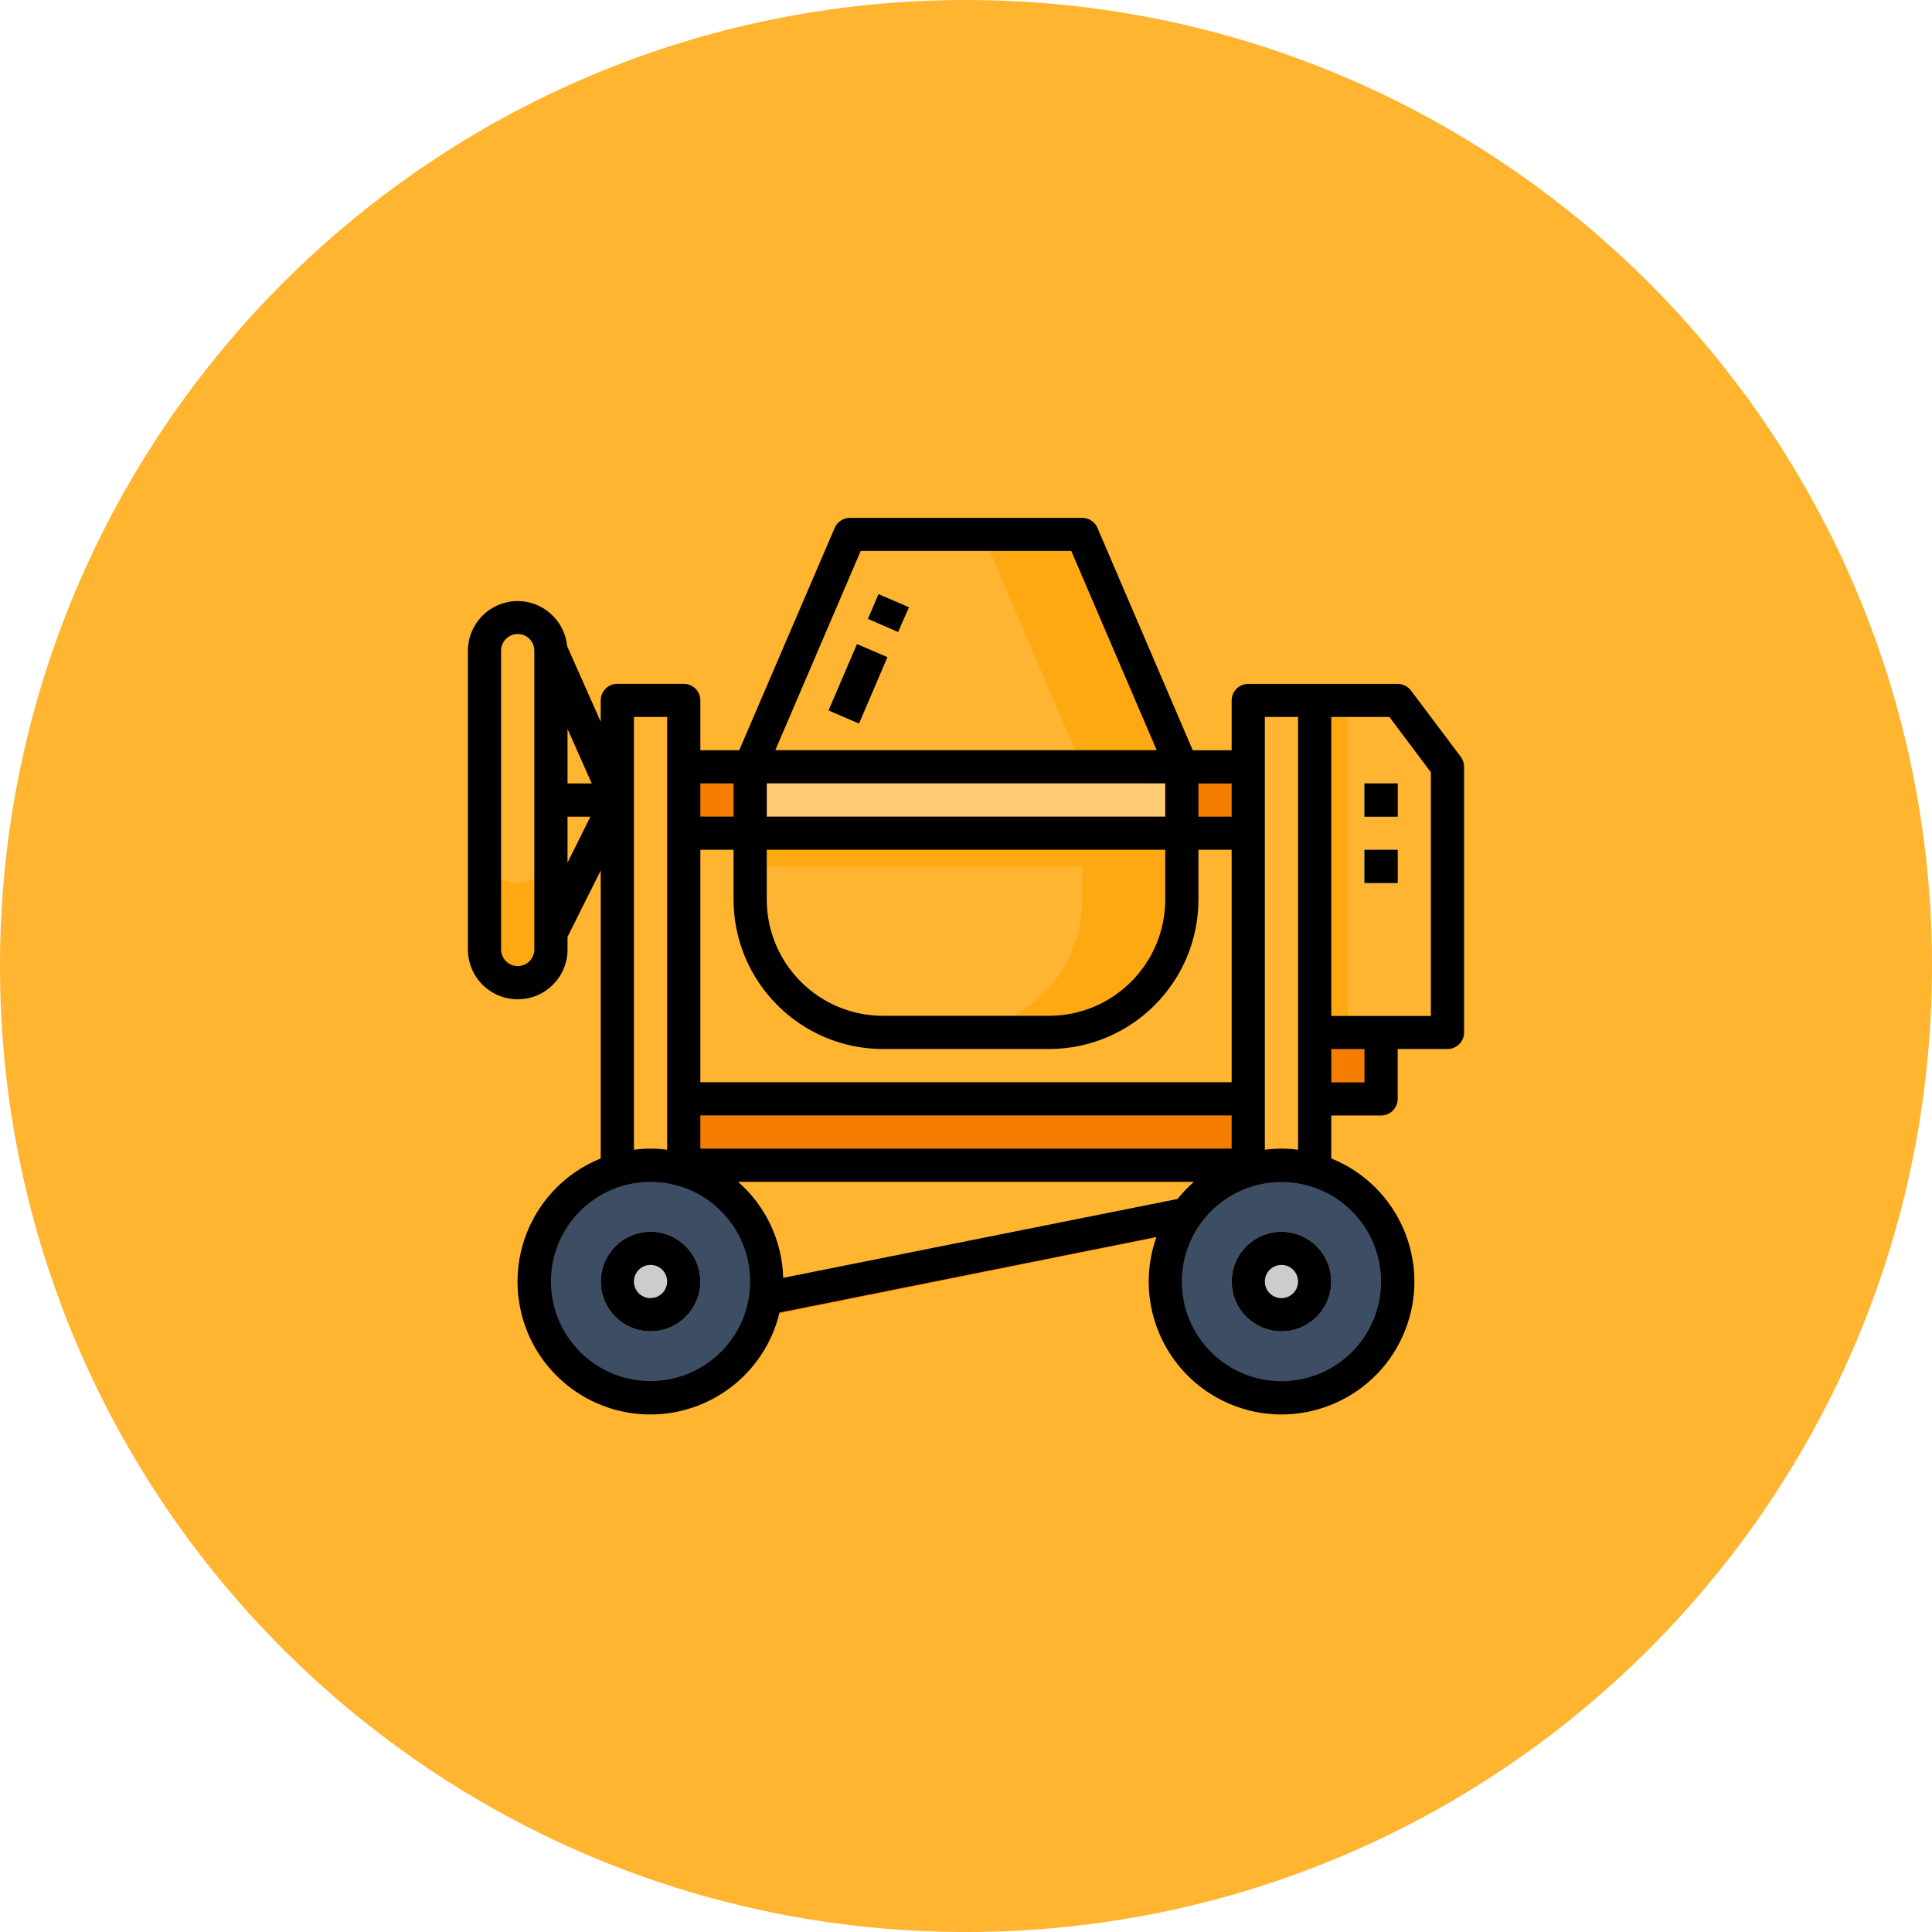
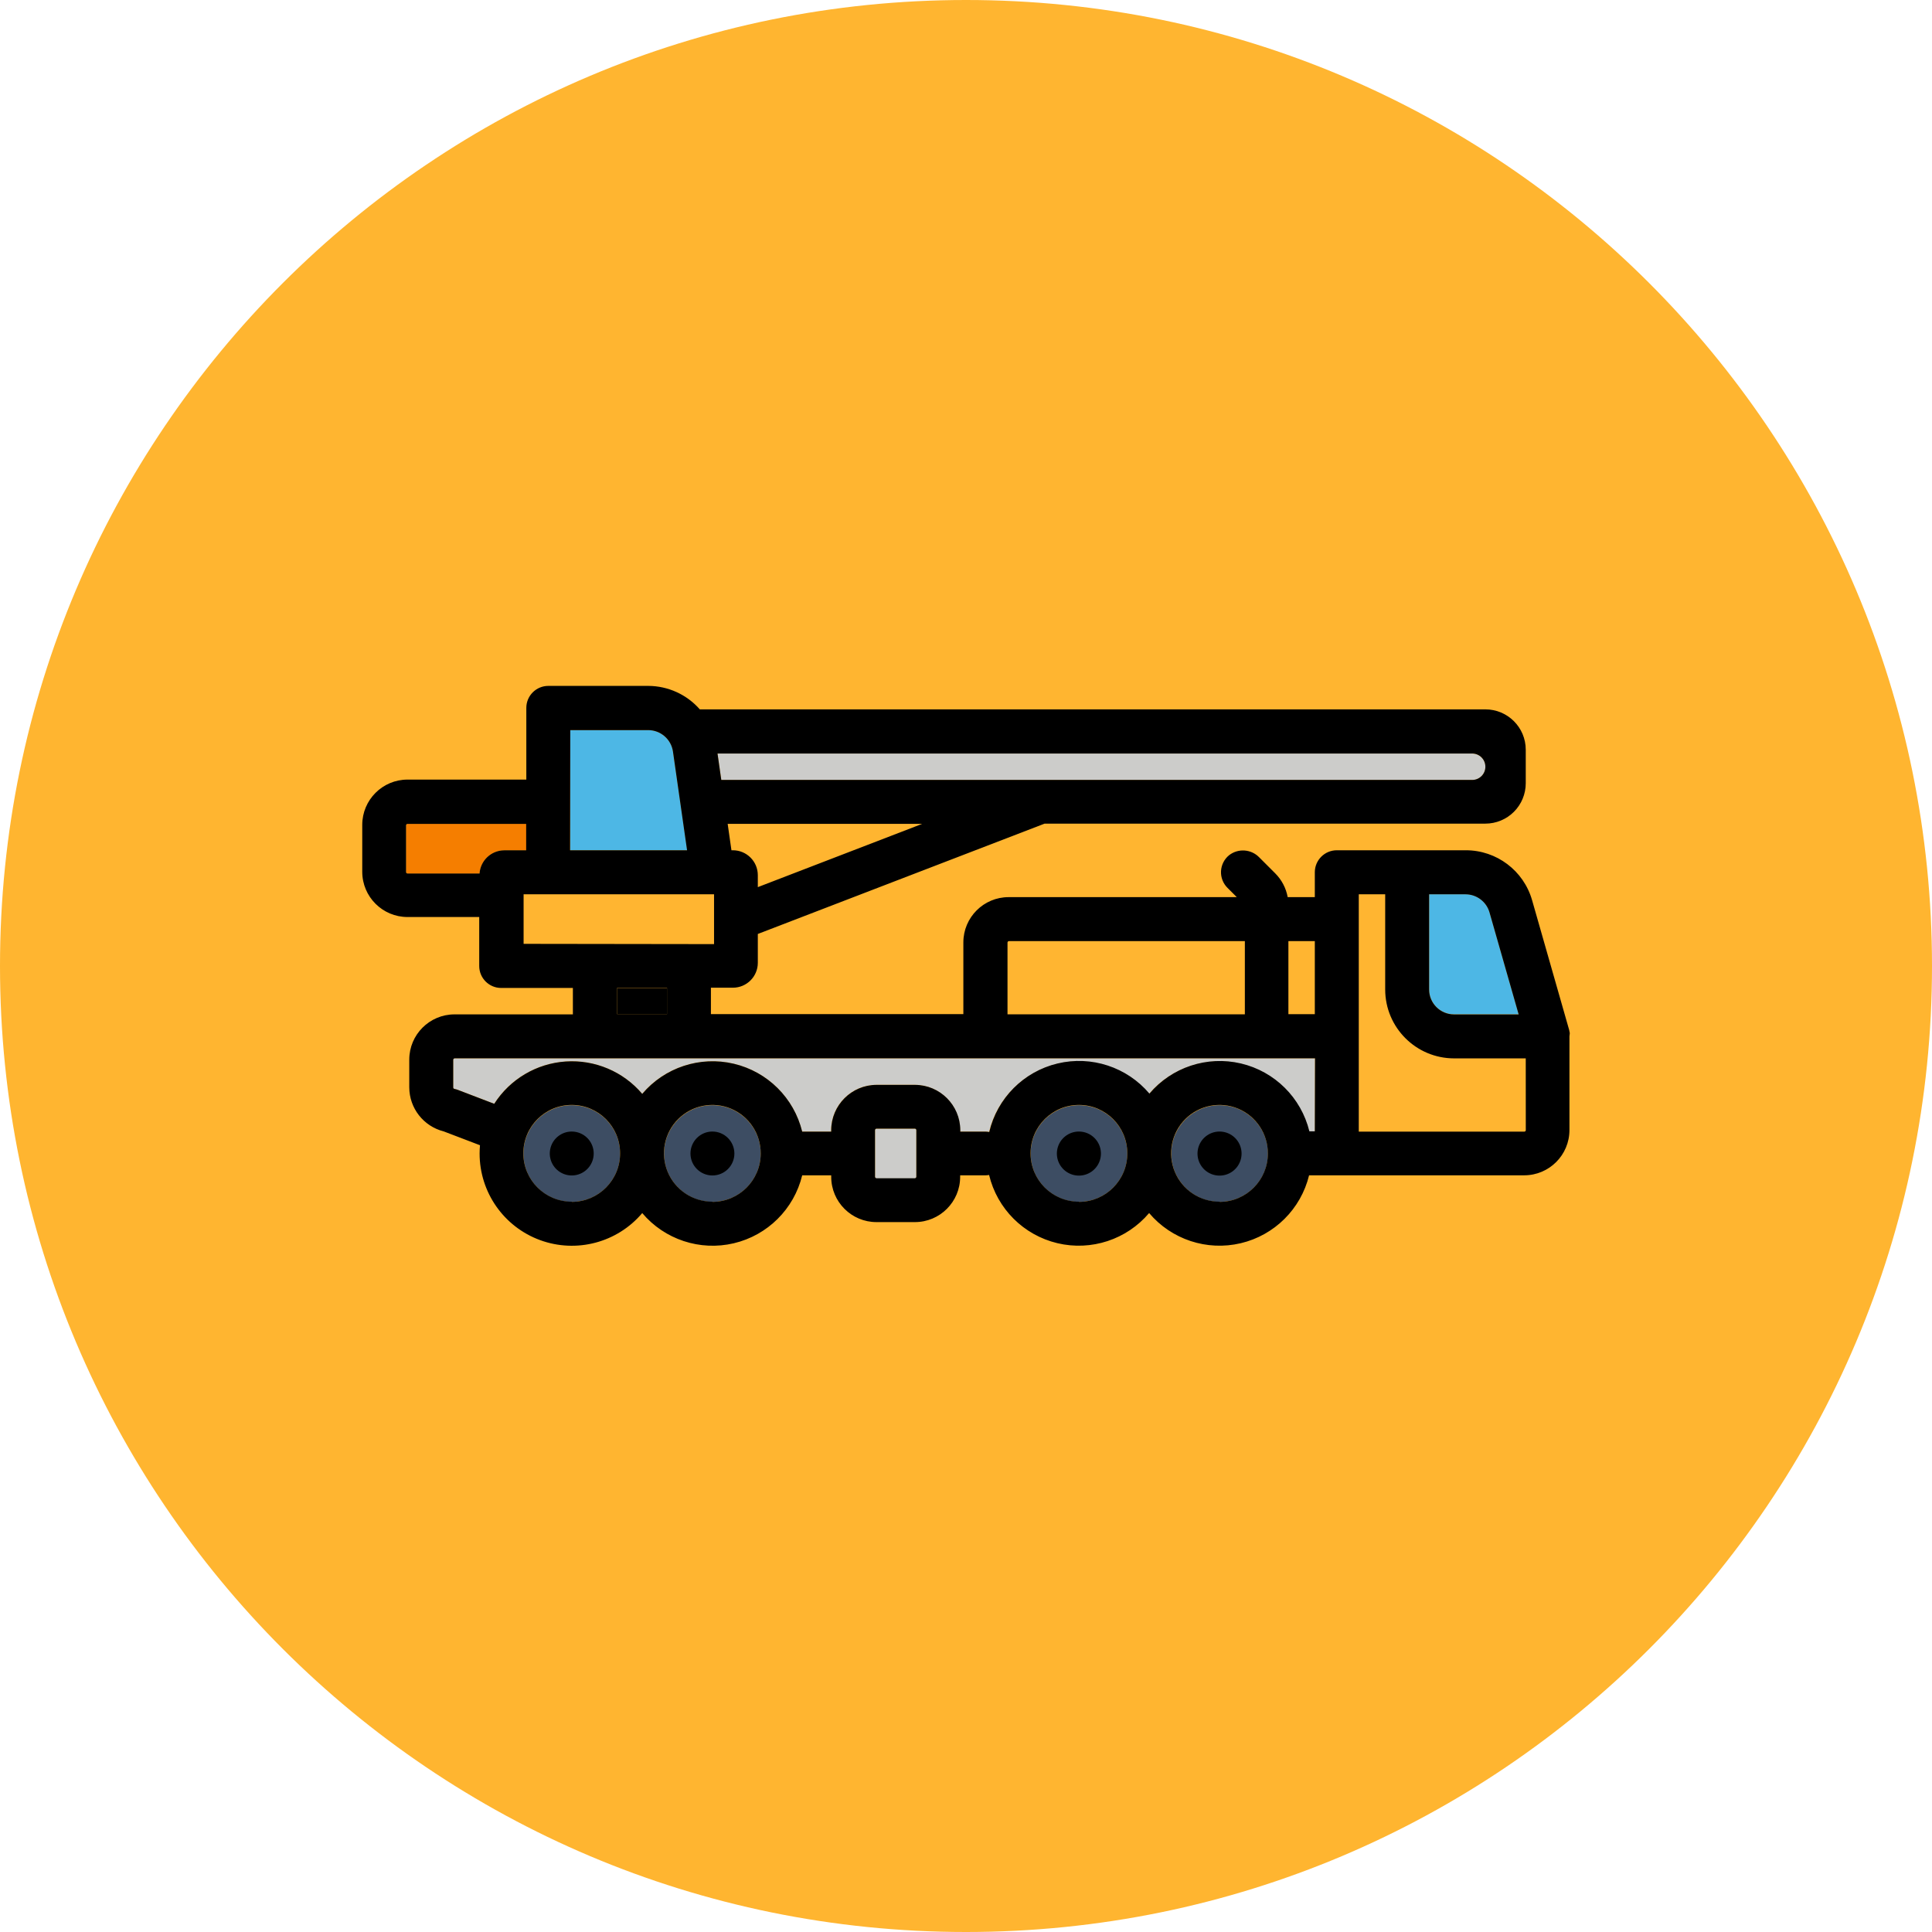
<svg xmlns="http://www.w3.org/2000/svg" viewBox="0 0 512 512">
  <circle cx="256" cy="256" fill="#ffb530" r="256" />
-   <g fill="#f57e00">
-     <path d="m167.62 210.23-17.62-39.6a4.44 4.44 0 0 0 -4.2-2.61l-8.8.36.36 8.8 5.81-.24 13.64 30.68h-15.21v8.8h14.88l-13.2 26.4h-5v8.8h7.72a4.4 4.4 0 0 0 3.94-2.44l17.6-35.2a4.43 4.43 0 0 0 .08-3.75z" />
-     <path d="m188.58 342.72 141.62-28.58 1.75 8.62-141.63 28.58z" />
-     <path d="m181.2 203.22h17.6v17.6h-17.6z" />
-     <path d="m313.2 203.22h17.6v17.6h-17.6z" />
-     <path d="m181.2 291.22h149.6v17.6h-149.6z" />
+   <circle cx="151.52" cy="305.7" fill="#3d4d63" r="12.81" />
+   <path d="m127.08 231.54a6.6 6.6 0 0 1 6.58-6.21h5.82v-7h-31.48a.39.39 0 0 0 -.39.39v12.42a.38.38 0 0 0 .39.39z" fill="#f57e00" />
+   <circle cx="188.79" cy="305.7" fill="#3d4d63" r="12.81" />
+   <path d="m347 299.87h1.48v-19.41h-228a.4.4 0 0 0 -.39.39v7.33a.39.39 0 0 0 .31.38 6 6 0 0 1 .94.27l9.62 3.68a24.43 24.43 0 0 1 39.22-2.63 24.44 24.44 0 0 1 42.39 10h7.69v-.39a12.05 12.05 0 0 1 12-12h10.17a12.05 12.05 0 0 1 12 12v.39h6.6a5.47 5.47 0 0 1 1.07.11 24.44 24.44 0 0 1 42.41-10.1 24.44 24.44 0 0 1 42.39 10z" fill="#ccccca" />
+   <path d="m178.34 199.16a6.64 6.64 0 0 0 -6.54-5.67h-20.67v31.84h31z" fill="#4db7e5" />
+   <circle cx="285.94" cy="305.7" fill="#3d4d63" r="12.81" />
+   <rect fill="#ccccca" height="13.2" rx=".39" width="10.95" x="231.89" y="299.1" />
+   <circle cx="323.21" cy="305.7" fill="#3d4d63" r="12.81" />
+   <path d="m163.56 261.82h13.2v6.99h-13.2z" />
+   <path d="m390.15 199.7h-200l1 7h199a3.5 3.5 0 0 0 0-7z" fill="#ccccca" />
+   <g fill="#ffb531">
+     <path d="m138.71 250.18h50.47v-13.18h-50.47z" />
+     <path d="m404.35 299.48v-19h-19a18.27 18.27 0 0 1 -18.25-18.25v-25.23h-7v62.89h43.9a.38.38 0 0 0 .35-.41z" />
+     <path d="m341.46 249.4h6.99v19.41h-6.99z" />
  </g>
-   <path d="m137.2 163.62a8.8 8.8 0 0 1 8.8 8.8v79.2a8.8 8.8 0 0 1 -17.6 0v-79.2a8.8 8.8 0 0 1 8.8-8.8z" fill="#ffb531" />
-   <path d="m137.2 234a8.8 8.8 0 0 1 -8.8-8.8v26.4a8.8 8.8 0 0 0 17.6 0v-26.4a8.8 8.8 0 0 1 -8.8 8.8z" fill="#ffa912" />
-   <path d="m286.8 141.62h-61.6l-26.4 61.6v35.2a35.2 35.2 0 0 0 35.2 35.2h44a35.2 35.2 0 0 0 35.2-35.2v-35.2z" fill="#ffb531" />
-   <path d="m286.8 141.62h-26.4l26.4 61.6v35.2a35.2 35.2 0 0 1 -35.2 35.2h26.4a35.2 35.2 0 0 0 35.2-35.2v-35.2z" fill="#ffa912" />
-   <path d="m230 164 2.81-6.55 8.09 3.47-2.9 6.58z" fill="#ffcb73" />
-   <path d="m219.56 188.28 7.55-17.6 8.08 3.47-7.54 17.6z" fill="#ffcb73" />
-   <path d="m163.6 185.62h17.6v154h-17.6z" fill="#ffb531" />
-   <path d="m330.8 185.62h17.6v154h-17.6z" fill="#ffb531" />
-   <path d="m383.6 273.62h-35.2v-88h22l13.2 17.6z" fill="#ffb531" />
-   <path d="m203.2 339.62a30.8 30.8 0 1 1 -30.8-30.8 30.8 30.8 0 0 1 30.8 30.8z" fill="#3d4d63" />
-   <path d="m185.6 339.62a13.2 13.2 0 1 1 -13.2-13.2 13.2 13.2 0 0 1 13.2 13.2z" fill="#e0e0de" />
-   <path d="m176.8 339.62a4.4 4.4 0 1 1 -4.4-4.4 4.4 4.4 0 0 1 4.4 4.4z" fill="#ccccca" />
-   <path d="m370.4 339.62a30.8 30.8 0 1 1 -30.8-30.8 30.8 30.8 0 0 1 30.8 30.8z" fill="#3d4d63" />
-   <path d="m352.8 339.62a13.2 13.2 0 1 1 -13.2-13.2 13.2 13.2 0 0 1 13.2 13.2z" fill="#e0e0de" />
-   <path d="m198.8 203.22h114.4v17.6h-114.4z" fill="#ffcb73" />
-   <path d="m348.4 273.62h17.6v17.6h-17.6z" fill="#f57e00" />
-   <path d="m361.6 207.62h8.8v8.8h-8.8z" fill="#348fd9" />
-   <path d="m361.6 225.22h8.8v8.78h-8.8z" fill="#348fd9" />
-   <path d="m348.4 185.62h8.8v88h-8.8z" fill="#ffa912" />
-   <path d="m344 339.62a4.4 4.4 0 1 1 -4.4-4.4 4.4 4.4 0 0 1 4.4 4.4z" fill="#ccccca" />
-   <path d="m198.8 220.82h114.4v8.8h-114.4z" fill="#ffa912" />
-   <path d="m230 164 2.81-6.55 8.09 3.47-2.9 6.58z" />
-   <path d="m219.56 188.28 7.55-17.6 8.08 3.47-7.54 17.6z" />
-   <path d="m373.92 183a4.39 4.39 0 0 0 -3.52-1.76h-39.6a4.4 4.4 0 0 0 -4.4 4.4v13.2h-10.3l-25.26-58.94a4.4 4.4 0 0 0 -4-2.66h-61.64a4.4 4.4 0 0 0 -4 2.66l-25.3 58.92h-10.3v-13.2a4.4 4.4 0 0 0 -4.4-4.4h-17.6a4.4 4.4 0 0 0 -4.4 4.4v5.67l-8.92-20.08a13.17 13.17 0 0 0 -26.28 1.21v79.2a13.2 13.2 0 0 0 26.4 0v-3.36l8.8-17.6v76.34a35.2 35.2 0 1 0 47.39 40.82l99.88-20a35.2 35.2 0 1 0 46.33-20.82v-11.38h13.2a4.4 4.4 0 0 0 4.4-4.4v-13.22h13.2a4.4 4.4 0 0 0 4.4-4.4v-70.4a4.41 4.41 0 0 0 -.88-2.64zm-232.32 68.62a4.4 4.4 0 0 1 -8.8 0v-79.2a4.4 4.4 0 0 1 8.8 0zm8.8-23v-12.2h6.08zm0-21v-14.47l6.43 14.47zm184.8 83.6v-101.22h8.8v114.7a32.42 32.42 0 0 0 -8.8 0zm-17.6-83.6h8.8v8.8h-8.8zm-89.5-61.62h55.8l22.63 52.8h-101.06zm-24.9 61.6h105.6v8.8h-105.6zm0 17.6h105.6v13.2a30.84 30.84 0 0 1 -30.8 30.8h-44a30.84 30.84 0 0 1 -30.8-30.8zm-17.6-17.6h8.8v8.8h-8.8zm0 17.6h8.8v13.2a39.65 39.65 0 0 0 39.6 39.6h44a39.65 39.65 0 0 0 39.6-39.6v-13.2h8.8v61.6h-140.8zm0 70.4h140.8v8.8h-140.8zm-17.6-105.6h8.8v114.7a32.42 32.42 0 0 0 -8.8 0zm4.4 176a26.4 26.4 0 1 1 26.4-26.4 26.4 26.4 0 0 1 -26.4 26.4zm35.15-27.36a35.06 35.06 0 0 0 -11.94-25.44h120.78a35.76 35.76 0 0 0 -4.33 4.54zm158.45 1a26.4 26.4 0 1 1 -26.4-26.4 26.4 26.4 0 0 1 26.4 26.38zm-4.4-52.8h-8.8v-8.84h8.8zm17.6-17.6h-26.4v-79.24h15.4l11 14.66z" />
-   <path d="m172.4 326.42a13.2 13.2 0 1 0 13.2 13.2 13.2 13.2 0 0 0 -13.2-13.2zm0 17.6a4.4 4.4 0 1 1 4.4-4.4 4.4 4.4 0 0 1 -4.4 4.38z" />
-   <path d="m326.4 339.62a13.2 13.2 0 1 0 13.2-13.2 13.2 13.2 0 0 0 -13.2 13.2zm17.6 0a4.4 4.4 0 1 1 -4.4-4.4 4.4 4.4 0 0 1 4.4 4.4z" />
-   <path d="m361.6 207.62h8.8v8.8h-8.8z" />
-   <path d="m361.6 225.22h8.8v8.78h-8.8z" />
+   <path d="m385.33 268.81h17.13l-7.73-27.05a6.63 6.63 0 0 0 -6.35-4.78h-9.65v25.23a6.61 6.61 0 0 0 6.6 6.6z" fill="#4db7e5" />
+   <path d="m329.81 249.4h-62.51a.4.4 0 0 0 -.39.39v19h62.9z" fill="#ffb531" />
+   <path d="m151.52 299.87a5.82 5.82 0 1 0 4.12 1.71 5.85 5.85 0 0 0 -4.12-1.71z" />
+   <path d="m188.79 299.87a5.82 5.82 0 1 0 5.83 5.83 5.84 5.84 0 0 0 -5.83-5.83z" />
+   <path d="m285.94 299.87a5.84 5.84 0 1 0 4.11 1.71 5.83 5.83 0 0 0 -4.11-1.71z" />
+   <path d="m323.21 299.87a5.84 5.84 0 1 0 4.11 1.71 5.85 5.85 0 0 0 -4.11-1.71z" />
+   <path d="m416 273.9v-.18a4.29 4.29 0 0 0 -.13-.6s0-.05 0-.08l-9.85-34.48a18.25 18.25 0 0 0 -17.55-13.23h-34.2a5.83 5.83 0 0 0 -5.83 5.82v6.6h-7.19a11.9 11.9 0 0 0 -3.32-6.32l-4.22-4.22a6 6 0 0 0 -8-.56 5.82 5.82 0 0 0 -.43 8.62l2.48 2.48h-60.46a12 12 0 0 0 -12 12v19h-66.9v-7h5.83a6.6 6.6 0 0 0 6.6-6.6v-7.64l76-29.24h116.8a10.7 10.7 0 0 0 10.71-10.71v-8.87a10.7 10.7 0 0 0 -10.71-10.7h-208.17a18.25 18.25 0 0 0 -13.66-6.22h-26.49a5.83 5.83 0 0 0 -5.83 5.83v19h-31.48a12 12 0 0 0 -12 12v12.42a12 12 0 0 0 12 12h19v12.98a5.82 5.82 0 0 0 5.82 5.82h19v7h-31.36a12 12 0 0 0 -12 12v7.33a12.08 12.08 0 0 0 9.12 11.68l9.62 3.67c-.06.72-.1 1.44-.1 2.17a24.44 24.44 0 0 0 43.1 15.81 24.43 24.43 0 0 0 42.39-10h7.69v.39a12 12 0 0 0 12 12h10.17a12 12 0 0 0 12-12v-.39h6.6a6.36 6.36 0 0 0 1.07-.1 24.43 24.43 0 0 0 42.41 10.09 24.43 24.43 0 0 0 42.39-10h57a12 12 0 0 0 12-12v-24.83a6 6 0 0 0 .08-.74zm-149-24.11a.4.4 0 0 1 .39-.39h62.51v19.41h-62.9zm-66.17-14.69v-3.17a6.61 6.61 0 0 0 -6.6-6.6h-.39l-1-7h51.55zm192.81-31.9a3.49 3.49 0 0 1 -3.49 3.49h-199l-1-7h200a3.5 3.5 0 0 1 3.49 3.51zm-242.51-9.71h20.67a6.64 6.64 0 0 1 6.54 5.67l3.74 26.17h-31zm-24 38h-19.13a.38.38 0 0 1 -.39-.39v-12.37a.39.39 0 0 1 .39-.39h31.44v7h-5.82a6.6 6.6 0 0 0 -6.54 6.2zm11.63 18.64v-13.13h50.47v13.2zm38 11.64v7h-13.2v-7zm-25.24 56.69a12.82 12.82 0 1 1 12.81-12.81 12.83 12.83 0 0 1 -12.81 12.86zm37.27 0a12.82 12.82 0 1 1 12.81-12.76 12.83 12.83 0 0 1 -12.81 12.81zm54.05-6.6a.41.41 0 0 1 -.39.39h-10.17a.41.41 0 0 1 -.39-.39v-12.38a.41.41 0 0 1 .39-.38h10.17a.41.41 0 0 1 .39.38zm43.1 6.6a12.82 12.82 0 1 1 12.81-12.81 12.83 12.83 0 0 1 -12.81 12.86zm37.27 0a12.82 12.82 0 1 1 12.79-12.76 12.82 12.82 0 0 1 -12.79 12.81zm25.23-18.64h-1.44a24.44 24.44 0 0 0 -42.39-10 24.44 24.44 0 0 0 -42.45 10.18 5.47 5.47 0 0 0 -1.07-.11h-6.6v-.39a12.05 12.05 0 0 0 -12-12h-10.21a12.05 12.05 0 0 0 -12 12v.39h-7.69a24.44 24.44 0 0 0 -42.39-10 24.43 24.43 0 0 0 -39.22 2.63l-9.62-3.68a6 6 0 0 0 -.94-.27.39.39 0 0 1 -.31-.38v-7.33a.4.4 0 0 1 .39-.39h228zm0-31.06h-7v-19.36h7zm30.29-31.76h9.65a6.63 6.63 0 0 1 6.35 4.78l7.73 27.05h-17.13a6.61 6.61 0 0 1 -6.6-6.6zm25.62 62.5a.38.38 0 0 1 -.39.39h-43.87v-62.89h7v25.23a18.27 18.27 0 0 0 18.25 18.25h19z" />
</svg>
